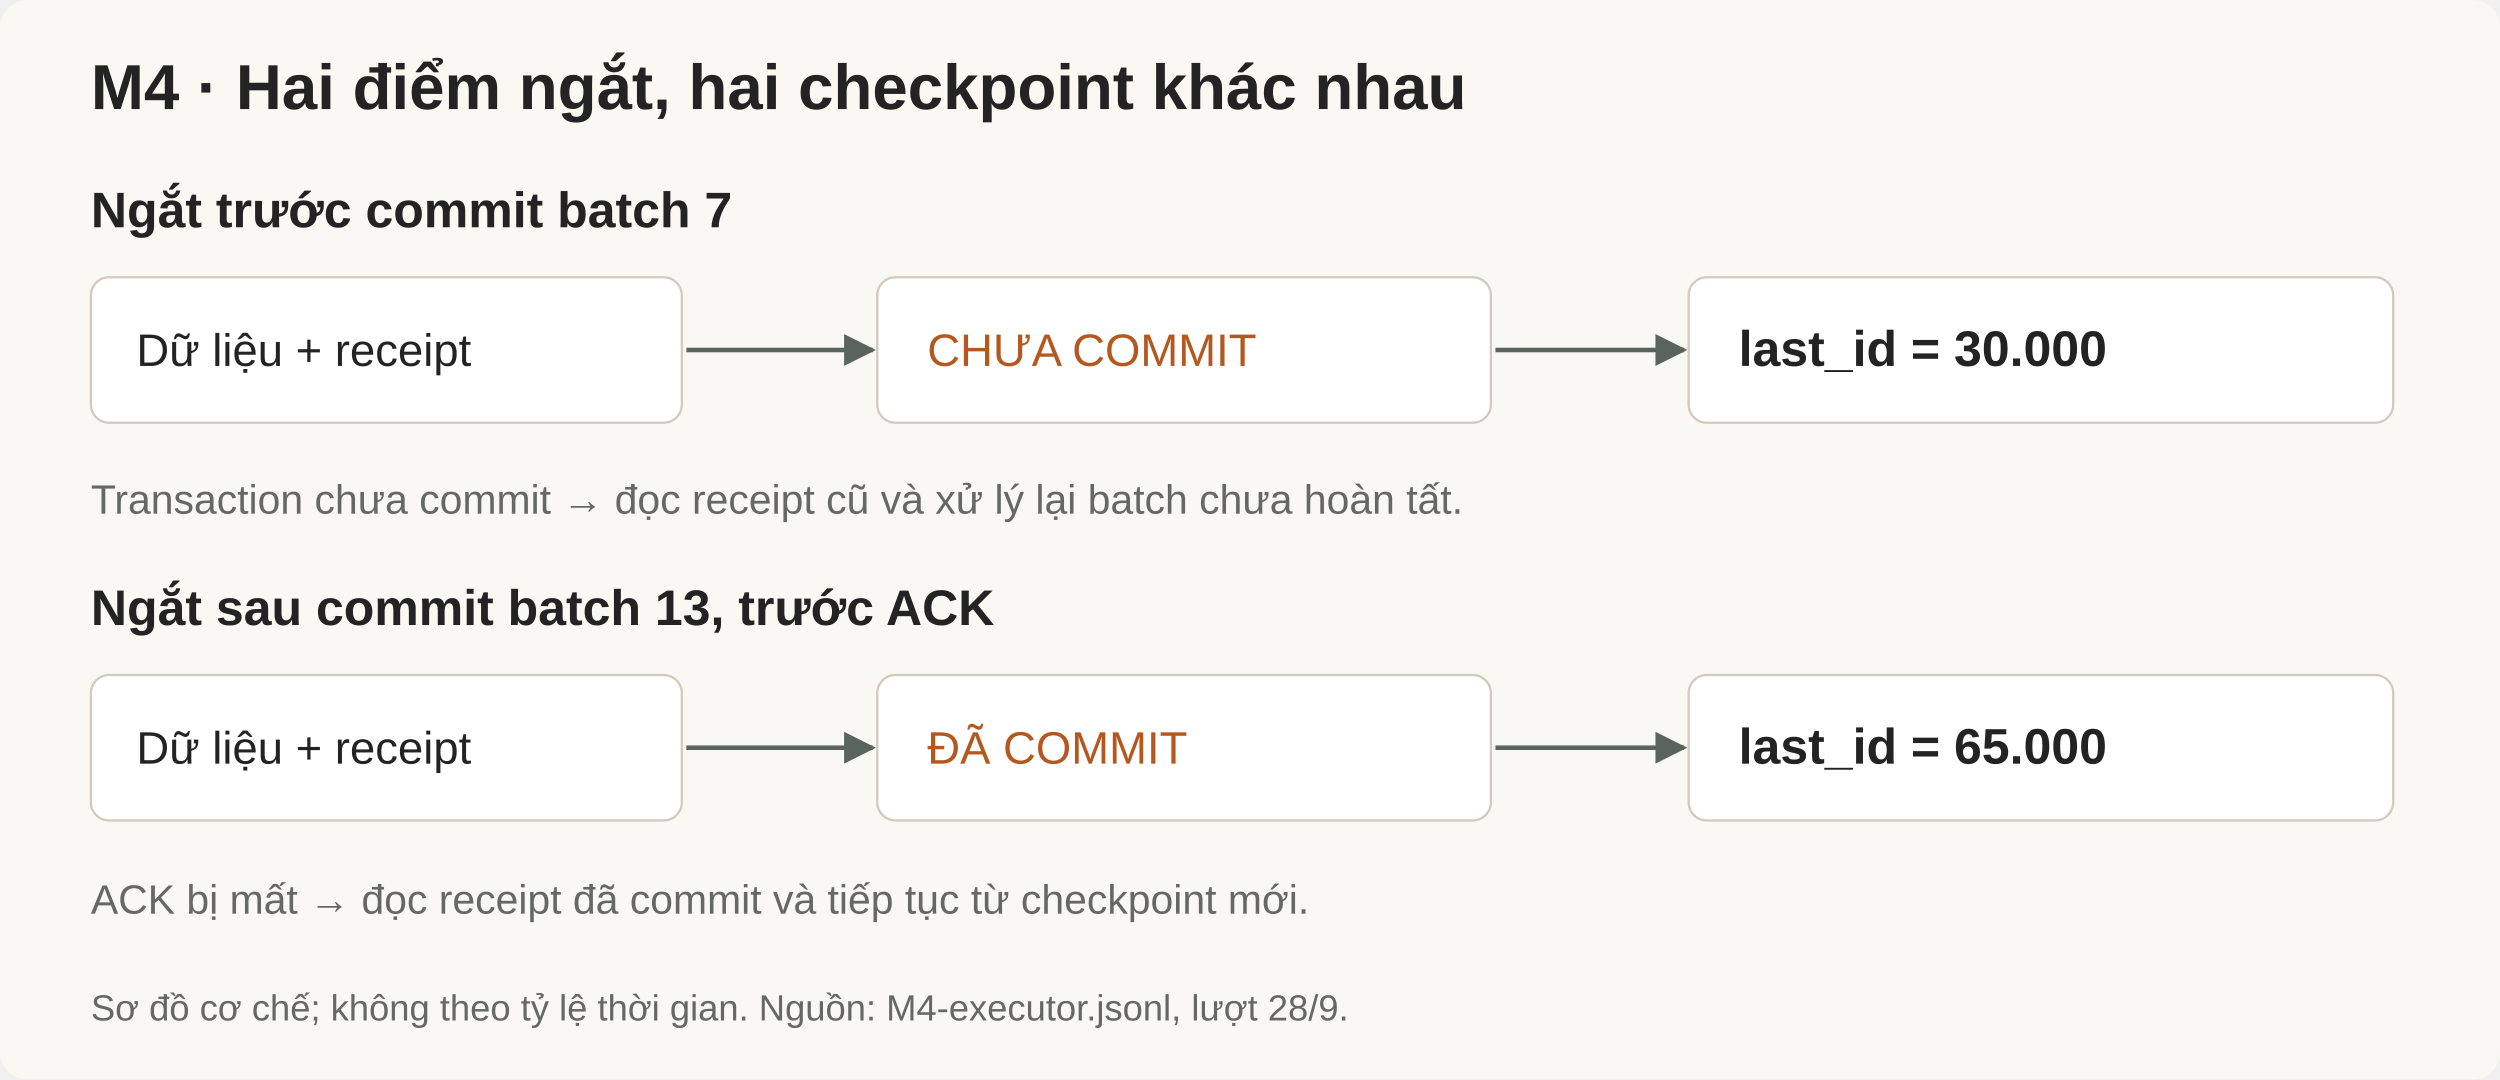
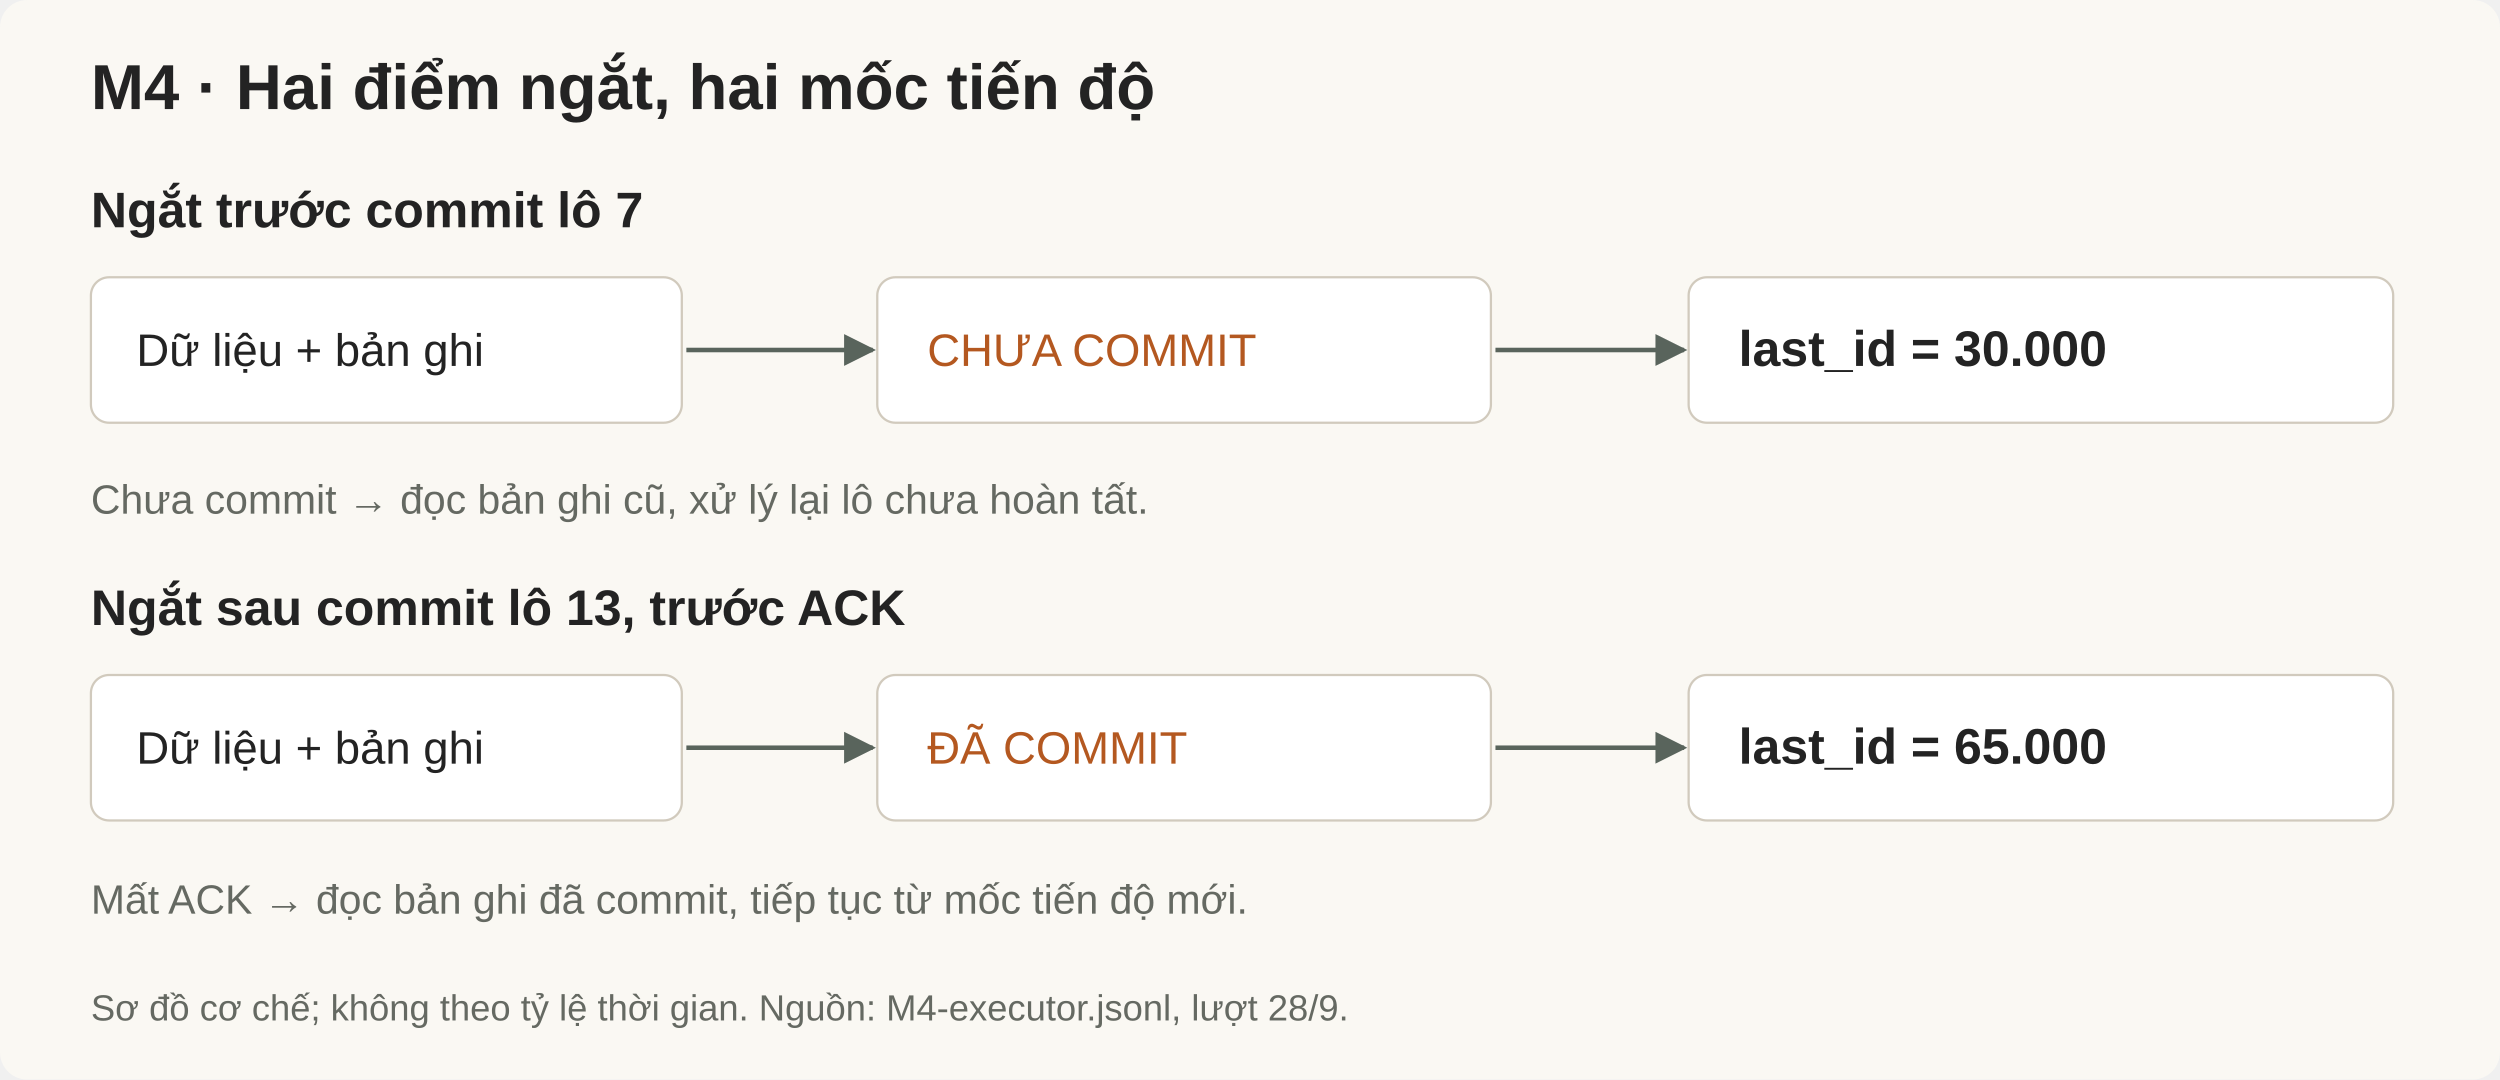
<svg xmlns="http://www.w3.org/2000/svg" viewBox="0 0 1100 475" role="img">
  <rect width="1100" height="475" rx="12" fill="#faf8f3" />
  <defs>
    <marker id="arrow" viewBox="0 0 10 10" refX="9" refY="5" markerWidth="7" markerHeight="7" orient="auto-start-reverse">
      <path d="M0 0L10 5L0 10Z" fill="#59645c" />
    </marker>
  </defs>
  <g font-family="Arial, sans-serif" fill="#232323">
-     <text x="40" y="48" font-size="28" fill="#232323" font-weight="bold">M4 · Hai điểm ngắt, hai checkpoint khác nhau</text>
-     <text x="40" y="100" font-size="22" fill="#232323" font-weight="bold">Ngắt trước commit batch 7</text>
+     <text x="40" y="48" font-size="28" fill="#232323" font-weight="bold">M4 · Hai điểm ngắt, hai mốc tiến độ</text>
+     <text x="40" y="100" font-size="22" fill="#232323" font-weight="bold">Ngắt trước commit lô 7</text>
    <rect x="40" y="122" width="260" height="64" rx="8" fill="#fff" stroke="#d1cabd" />
-     <text x="60" y="161" font-size="20" fill="#232323" font-weight="normal">Dữ liệu + receipt</text>
+     <text x="60" y="161" font-size="20" fill="#232323" font-weight="normal">Dữ liệu + bản ghi</text>
    <path d="M302 154L384 154" fill="none" stroke="#59645c" stroke-width="2" marker-end="url(#arrow)" />
    <rect x="386" y="122" width="270" height="64" rx="8" fill="#fff" stroke="#d1cabd" />
    <text x="408" y="161" font-size="20" fill="#b45820" font-weight="normal">CHƯA COMMIT</text>
    <path d="M658 154L741 154" fill="none" stroke="#59645c" stroke-width="2" marker-end="url(#arrow)" />
    <rect x="743" y="122" width="310" height="64" rx="8" fill="#fff" stroke="#d1cabd" />
    <text x="765" y="161" font-size="22" fill="#232323" font-weight="bold">last_id = 30.000</text>
-     <text x="40" y="275" font-size="22" fill="#232323" font-weight="bold">Ngắt sau commit batch 13, trước ACK</text>
+     <text x="40" y="275" font-size="22" fill="#232323" font-weight="bold">Ngắt sau commit lô 13, trước ACK</text>
    <rect x="40" y="297" width="260" height="64" rx="8" fill="#fff" stroke="#d1cabd" />
-     <text x="60" y="336" font-size="20" fill="#232323" font-weight="normal">Dữ liệu + receipt</text>
+     <text x="60" y="336" font-size="20" fill="#232323" font-weight="normal">Dữ liệu + bản ghi</text>
    <path d="M302 329L384 329" fill="none" stroke="#59645c" stroke-width="2" marker-end="url(#arrow)" />
    <rect x="386" y="297" width="270" height="64" rx="8" fill="#fff" stroke="#d1cabd" />
    <text x="408" y="336" font-size="20" fill="#b45820" font-weight="normal">ĐÃ COMMIT</text>
    <path d="M658 329L741 329" fill="none" stroke="#59645c" stroke-width="2" marker-end="url(#arrow)" />
    <rect x="743" y="297" width="310" height="64" rx="8" fill="#fff" stroke="#d1cabd" />
    <text x="765" y="336" font-size="22" fill="#232323" font-weight="bold">last_id = 65.000</text>
-     <text x="40" y="226" font-size="18" fill="#656962" font-weight="normal">Transaction chưa commit → đọc receipt cũ và xử lý lại batch chưa hoàn tất.</text>
-     <text x="40" y="402" font-size="18" fill="#656962" font-weight="normal">ACK bị mất → đọc receipt đã commit và tiếp tục từ checkpoint mới.</text>
+     <text x="40" y="226" font-size="18" fill="#656962" font-weight="normal">Chưa commit → đọc bản ghi cũ, xử lý lại lô chưa hoàn tất.</text>
+     <text x="40" y="402" font-size="18" fill="#656962" font-weight="normal">Mất ACK → đọc bản ghi đã commit, tiếp tục từ mốc tiến độ mới.</text>
    <text x="40" y="449" font-size="16" fill="#656962" font-weight="normal">Sơ đồ cơ chế; không theo tỷ lệ thời gian. Nguồn: M4-executor.jsonl, lượt 28/9.</text>
  </g>
</svg>
